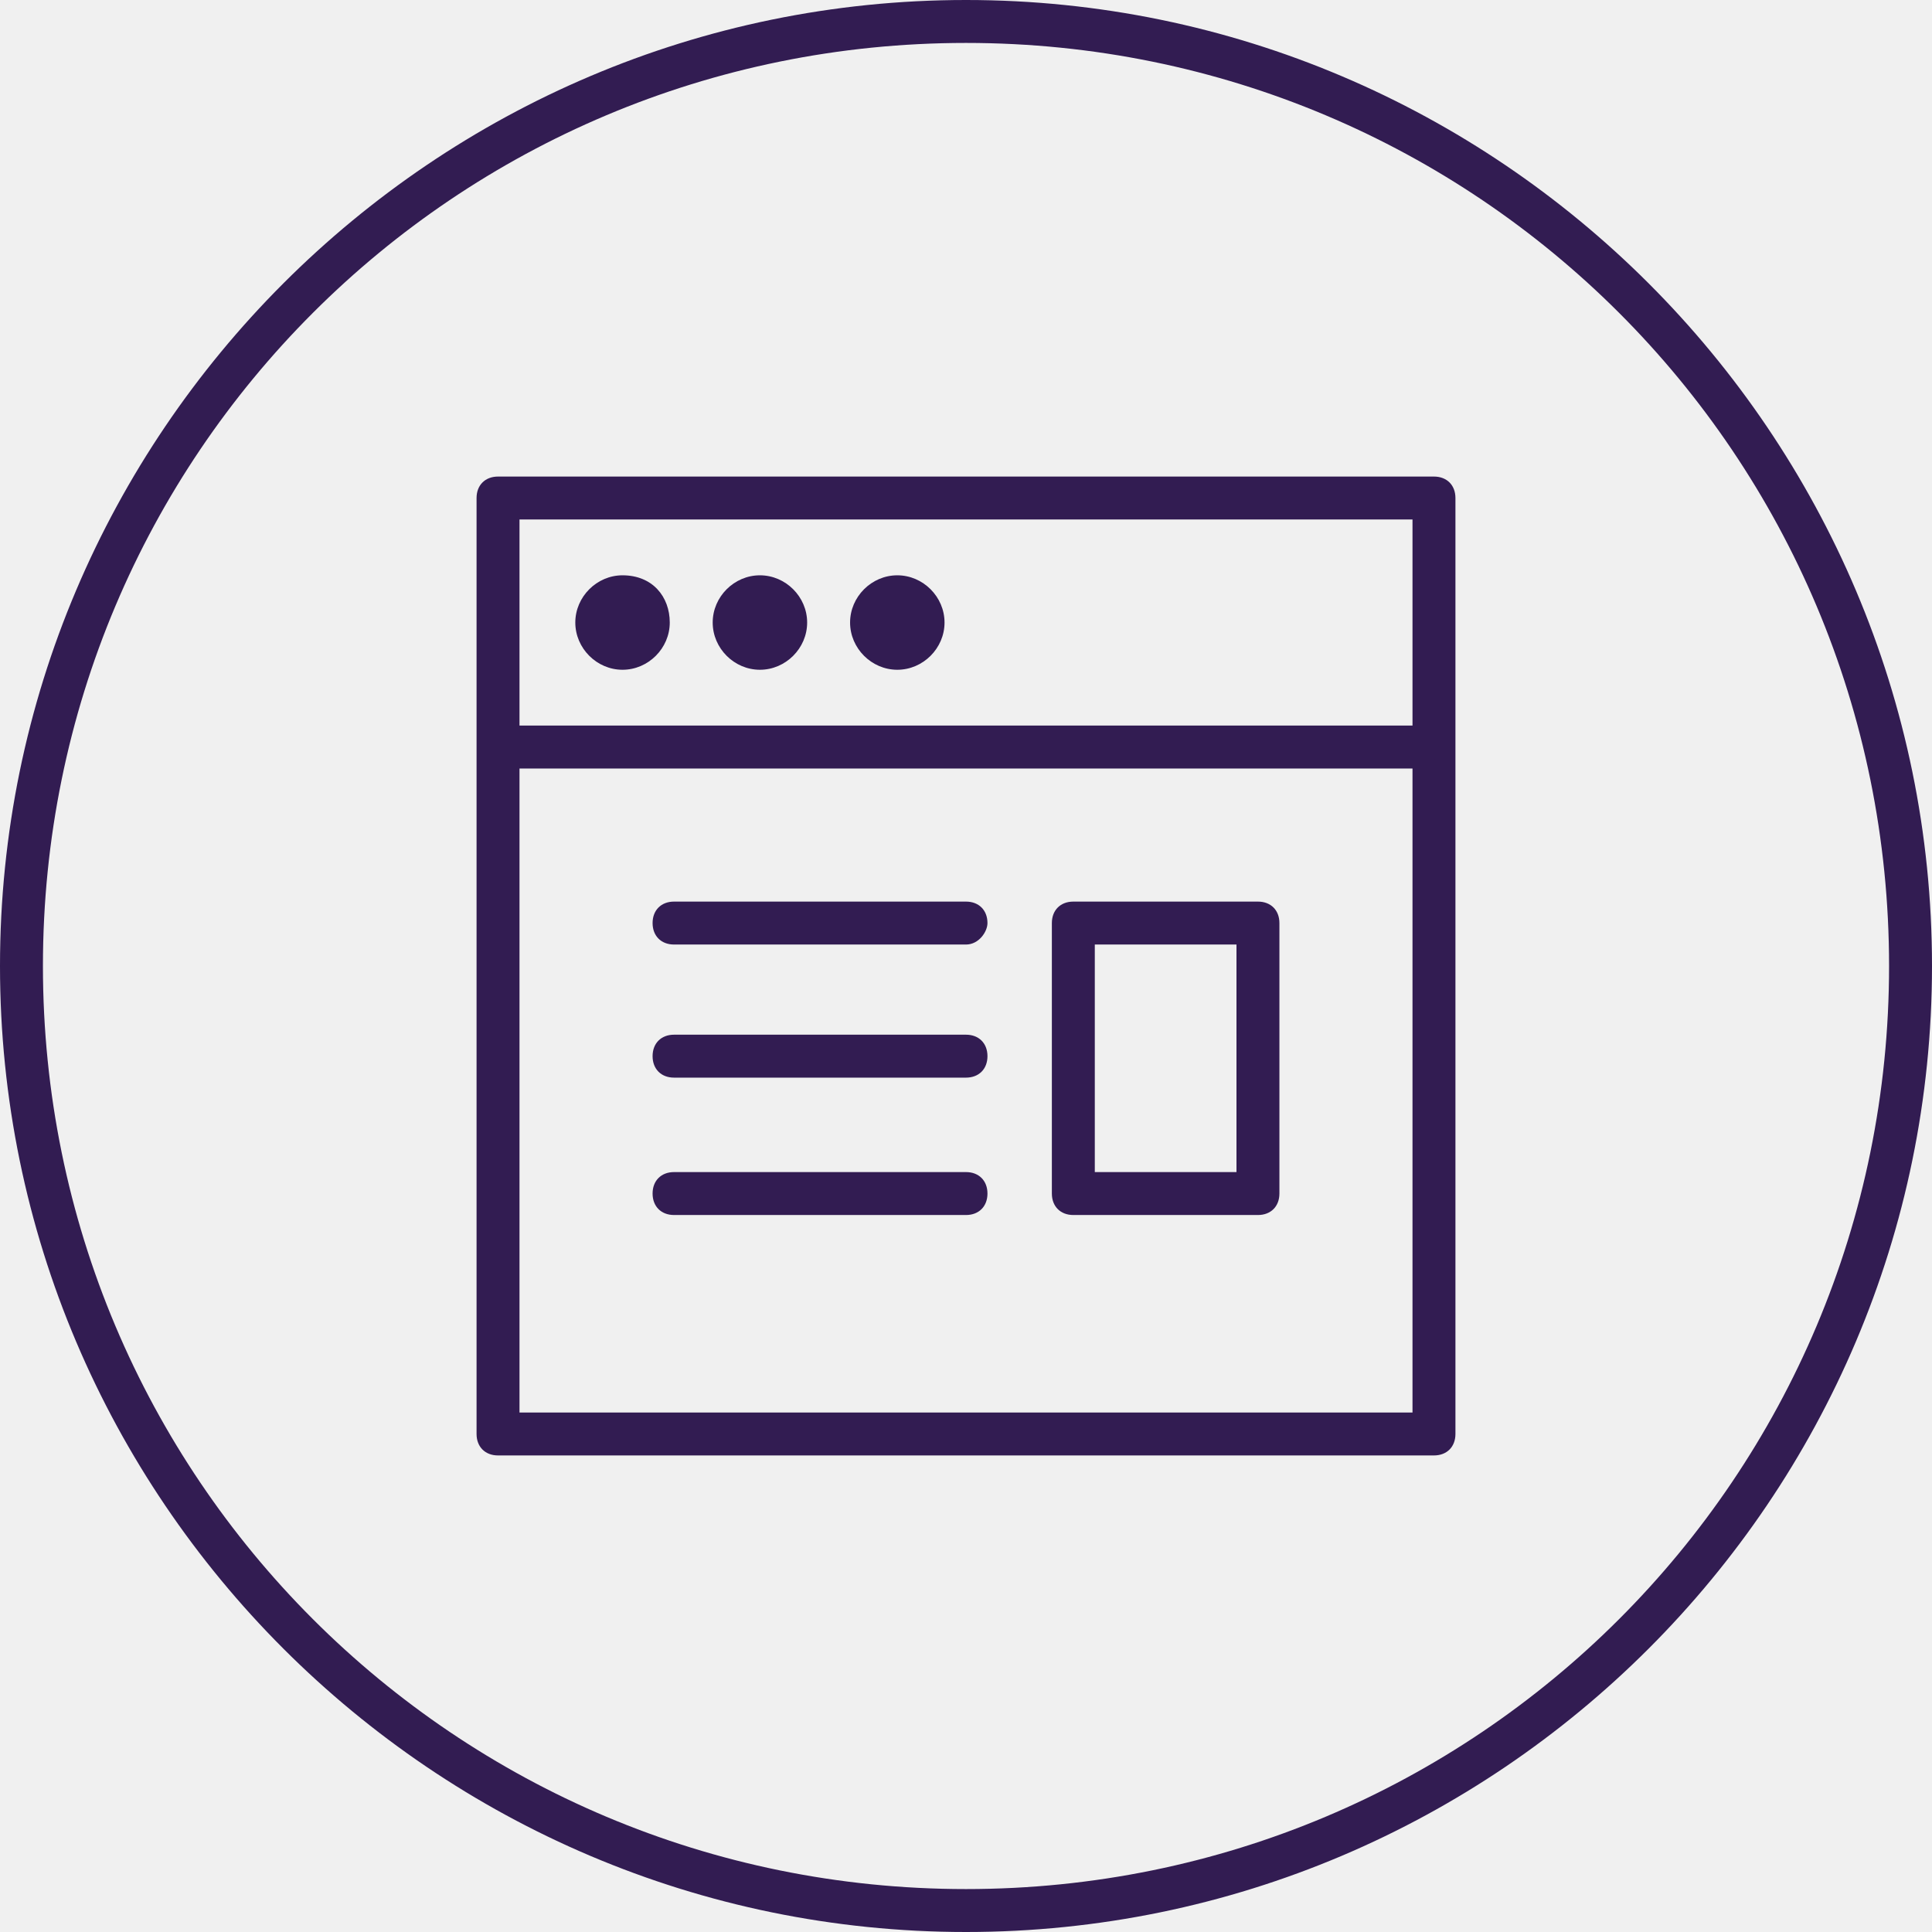
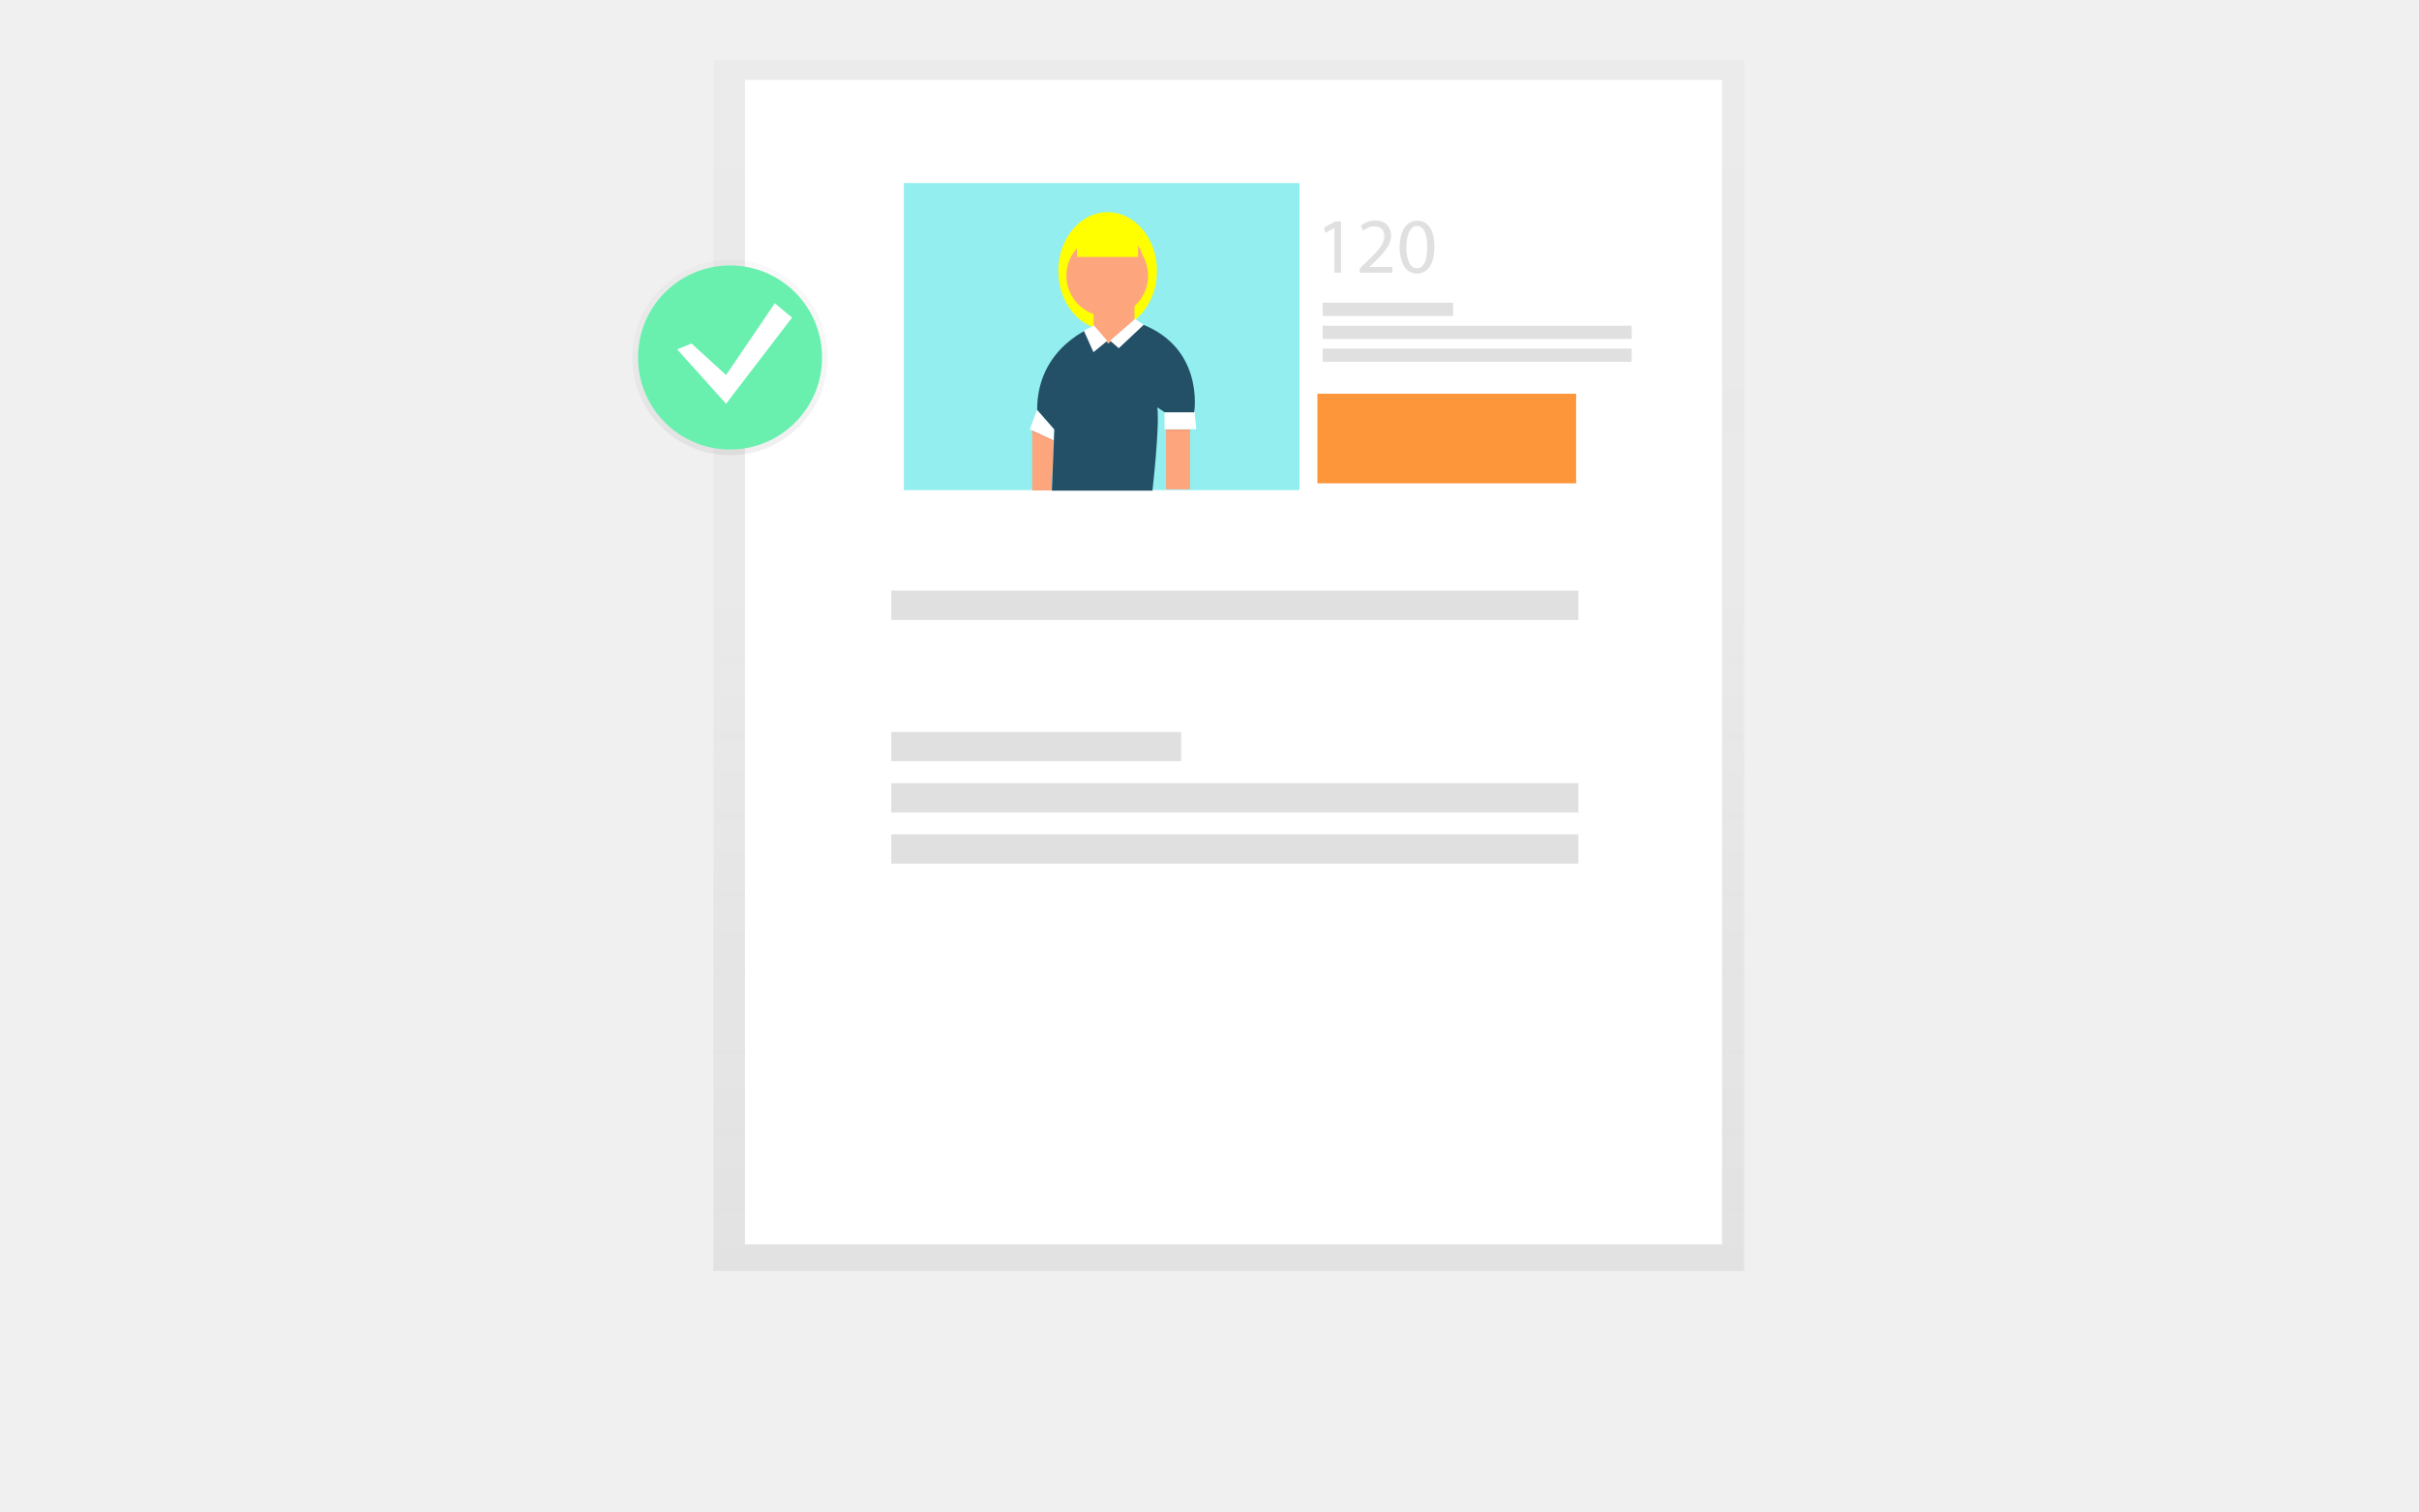
- <svg xmlns="http://www.w3.org/2000/svg" version="1.1" id="Calque_1" x="0px" y="0px" viewBox="0 0 45 45" enable-background="new 0 0 45 45" xml:space="preserve">
+ <svg xmlns="http://www.w3.org/2000/svg" version="1.1" id="Calque_1" x="0px" y="0px" viewBox="0 0 1280 800" enable-background="new 0 0 1280 800" xml:space="preserve">
+   <g opacity="0.5">
+     <linearGradient id="SVGID_1_" gradientUnits="userSpaceOnUse" x1="650.17" y1="127.299" x2="650.17" y2="768.061" gradientTransform="matrix(1 0 0 -1 0 800)">
+       <stop offset="0" style="stop-color:#808080;stop-opacity:0.25" />
+       <stop offset="0.54" style="stop-color:#808080;stop-opacity:0.12" />
+       <stop offset="1" style="stop-color:#808080;stop-opacity:0.1" />
+     </linearGradient>
+     <rect x="377.5" y="31.9" fill="url(#SVGID_1_)" width="545.4" height="640.8" />
+   </g>
+   <rect x="394.2" y="42.3" fill="#FFFFFF" width="517" height="616.3" />
+   <rect x="471.6" y="312.6" fill="#E0E0E0" width="363.6" height="15.5" />
+   <rect x="471.6" y="414.5" fill="#E0E0E0" width="363.6" height="15.5" />
+   <rect x="471.6" y="441.6" fill="#E0E0E0" width="363.6" height="15.5" />
+   <rect x="471.6" y="387.4" fill="#E0E0E0" width="153.4" height="15.5" />
+   <rect x="697.1" y="208.4" fill="#FD953A" width="136.9" height="47.4" />
+   <g opacity="0.5">
+     <linearGradient id="SVGID_2_" gradientUnits="userSpaceOnUse" x1="386.322" y1="559.14" x2="386.322" y2="662.524" gradientTransform="matrix(1 0 0 -1 0 800)">
+       <stop offset="0" style="stop-color:#808080;stop-opacity:0.25" />
+       <stop offset="0.54" style="stop-color:#808080;stop-opacity:0.12" />
+       <stop offset="1" style="stop-color:#808080;stop-opacity:0.1" />
+     </linearGradient>
+     <circle fill="url(#SVGID_2_)" cx="386.3" cy="189.2" r="51.7" />
+   </g>
+   <circle fill="#69F0AE" cx="386.3" cy="189.2" r="48.7" />
+   <polygon fill="#FFFFFF" points="365.9,181.8 384.2,198.5 410,160.5 419.1,168.1 384.2,213.7 358.3,184.9 " />
+   <g opacity="0.5">
+     <rect x="478.3" y="96.9" fill="#25DDDF" width="209.3" height="162.5" />
+   </g>
+   <path opacity="5.000000e-02" enable-background="new    " d="M579.4,166.9c2.3,0.8,3.2,1.4,5.8,1.4c5.3,0,10.5-2,14.4-5.5v-0.2  h-20.2V166.9z" />
+   <circle fill="#FFFF00" cx="566.5" cy="139.5" r="0" />
+   <path fill="#FFFF00" d="M566.4,139.5" />
+   <rect x="617" y="227.2" fill="#FDA57D" width="12.7" height="31.8" />
+   <polygon fill="#FFFFFF" points="616.2,218.2 616.2,227.2 633,227.2 632,216.9 " />
+   <polygon fill="#FDA57D" points="546.2,227.2 546.2,259.6 556.5,259.6 557.7,229.6 " />
+   <polygon fill="#FFFFFF" points="548.8,216.9 544.9,227.2 557.6,233.1 557.8,227.2 " />
+   <polygon opacity="5.000000e-02" enable-background="new    " points="573.5,176.4 578.6,187.8 585.9,181.8 578.8,173.5 " />
+   <polygon opacity="5.000000e-02" enable-background="new    " points="600.6,170.2 605.2,173.3 592,185.7 587.4,181.7 " />
+   <path opacity="5.000000e-02" enable-background="new    " d="M558.8,224.4c0-10,3.2-19.8,9.3-27.8" />
+   <polygon opacity="5.000000e-02" enable-background="new    " points="610.6,216.6 610.6,212 615.2,215.1 612.2,214.3 " />
+   <polygon opacity="5.000000e-02" enable-background="new    " points="616.8,227.5 617,228.3 629.8,228.3 629.9,227.5 " />
+   <polygon opacity="5.000000e-02" enable-background="new    " points="546.2,227.8 546.2,228.7 557.5,233.6 557.2,232.9 " />
+   <ellipse fill="#FDA57D" cx="606" cy="145.9" rx="2.2" ry="3.6" />
+   <ellipse fill="#FFFF00" cx="586.1" cy="143.4" rx="26.1" ry="31.1" />
+   <circle fill="#FDA57D" cx="586.7" cy="140.3" r="18.6" />
+   <circle fill="#FDA57D" cx="585.9" cy="145.9" r="21.6" />
+   <rect x="569.9" y="119.8" fill="#FFFF00" width="32.3" height="16.2" />
+   <rect x="578.7" y="161.8" fill="#FDA57D" width="21.6" height="31.7" />
+   <path fill="#235067" d="M586.4,181.9l-7.5-9.1c0,0-30.1,10.4-30.1,44.1l9.1,10.4l-1.3,32.4h53.2c0,0,3.9-33.7,2.6-44.1l3.9,2.6h15.6  c0,0,6-36.3-31.6-48L586.4,181.9z" />
+   <polygon fill="#FFFFFF" points="573.5,175 578.6,186.4 585.9,180.4 578.8,172.2 " />
+   <polygon fill="#FFFFFF" points="600.6,168.8 605.2,171.9 592,184.3 587.4,180.3 " />
  <g>
-     <g>
-       <path fill="#321C52" d="M22.5,45C10.1,45,0,34.9,0,22.5C0,10.1,10.1,0,22.5,0C34.9,0,45,10.1,45,22.5C45,34.9,34.9,45,22.5,45    L22.5,45z M22.5,1C10.6,1,1,10.6,1,22.5C1,34.4,10.6,44,22.5,44S44,34.4,44,22.5C44,10.6,34.4,1,22.5,1L22.5,1z" />
-     </g>
+     <path fill="#E0E0E0" d="M706.1,120.7L706.1,120.7l-4.8,2.5l-0.7-2.8l5.9-3.2h3.1v27.1h-3.5V120.7z" />
+     <path fill="#E0E0E0" d="M719.5,144.4v-2.3l2.9-2.8c6.9-6.6,10.1-10.1,10.1-14.2c0-2.8-1.3-5.3-5.4-5.3c-2.5,0-4.5,1.3-5.8,2.3   l-1.2-2.6c1.9-1.6,4.5-2.8,7.7-2.8c5.8,0,8.3,4,8.3,7.9c0,5-3.6,9.1-9.3,14.6l-2.2,2v0.1h12.2v3H719.5z" />
+     <path fill="#E0E0E0" d="M759,130.5c0,9.2-3.4,14.3-9.4,14.3c-5.3,0-8.9-5-9-13.9c0-9.1,3.9-14.1,9.4-14.1   C755.7,116.8,759,121.9,759,130.5z M744.2,130.9c0,7,2.2,11.1,5.5,11.1c3.8,0,5.5-4.4,5.5-11.3c0-6.7-1.7-11.1-5.5-11.1   C746.6,119.6,744.2,123.5,744.2,130.9z" />
  </g>
-   <g>
-     <g>
-       <g>
-         <path fill="#321C52" d="M33.4,33.9H11.6c-0.3,0-0.5-0.2-0.5-0.5V11.6c0-0.3,0.2-0.5,0.5-0.5h21.8c0.3,0,0.5,0.2,0.5,0.5v21.8     C33.9,33.7,33.7,33.9,33.4,33.9L33.4,33.9z M12.1,32.9h20.8V12.1H12.1V32.9L12.1,32.9z" />
-       </g>
-       <g>
-         <path fill="#321C52" d="M33,17.9H12c-0.3,0-0.5-0.2-0.5-0.5c0-0.3,0.2-0.5,0.5-0.5H33c0.3,0,0.5,0.2,0.5,0.5     C33.5,17.7,33.3,17.9,33,17.9L33,17.9z" />
-       </g>
-       <path fill="#321C52" d="M14.5,13.4c-0.6,0-1.1,0.5-1.1,1.1c0,0.6,0.5,1.1,1.1,1.1c0.6,0,1.1-0.5,1.1-1.1    C15.6,13.9,15.2,13.4,14.5,13.4L14.5,13.4z" />
-       <path fill="#321C52" d="M17.7,13.4c-0.6,0-1.1,0.5-1.1,1.1c0,0.6,0.5,1.1,1.1,1.1s1.1-0.5,1.1-1.1C18.8,13.9,18.3,13.4,17.7,13.4    L17.7,13.4z" />
-       <path fill="#321C52" d="M20.9,13.4c-0.6,0-1.1,0.5-1.1,1.1c0,0.6,0.5,1.1,1.1,1.1c0.6,0,1.1-0.5,1.1-1.1    C22,13.9,21.5,13.4,20.9,13.4L20.9,13.4z" />
-     </g>
-     <g>
-       <g>
-         <path fill="#321C52" d="M22.5,22h-6.8c-0.3,0-0.5-0.2-0.5-0.5c0-0.3,0.2-0.5,0.5-0.5h6.8c0.3,0,0.5,0.2,0.5,0.5     C23,21.7,22.8,22,22.5,22L22.5,22z" />
-       </g>
-       <g>
-         <path fill="#321C52" d="M22.5,25.1h-6.8c-0.3,0-0.5-0.2-0.5-0.5c0-0.3,0.2-0.5,0.5-0.5h6.8c0.3,0,0.5,0.2,0.5,0.5     C23,24.9,22.8,25.1,22.5,25.1L22.5,25.1z" />
-       </g>
-       <g>
-         <path fill="#321C52" d="M22.5,28.3h-6.8c-0.3,0-0.5-0.2-0.5-0.5c0-0.3,0.2-0.5,0.5-0.5h6.8c0.3,0,0.5,0.2,0.5,0.5     C23,28.1,22.8,28.3,22.5,28.3L22.5,28.3z" />
-       </g>
-       <g>
-         <path fill="#321C52" d="M29.3,28.3H25c-0.3,0-0.5-0.2-0.5-0.5v-6.3c0-0.3,0.2-0.5,0.5-0.5h4.3c0.3,0,0.5,0.2,0.5,0.5v6.3     C29.8,28.1,29.6,28.3,29.3,28.3L29.3,28.3z M25.5,27.3h3.3V22h-3.3V27.3L25.5,27.3z" />
-       </g>
-     </g>
-   </g>
+   <rect x="699.9" y="172.4" fill="#E0E0E0" width="163.5" height="7" />
+   <rect x="699.9" y="184.5" fill="#E0E0E0" width="163.5" height="7" />
+   <rect x="699.9" y="160.2" fill="#E0E0E0" width="69" height="7" />
</svg>
